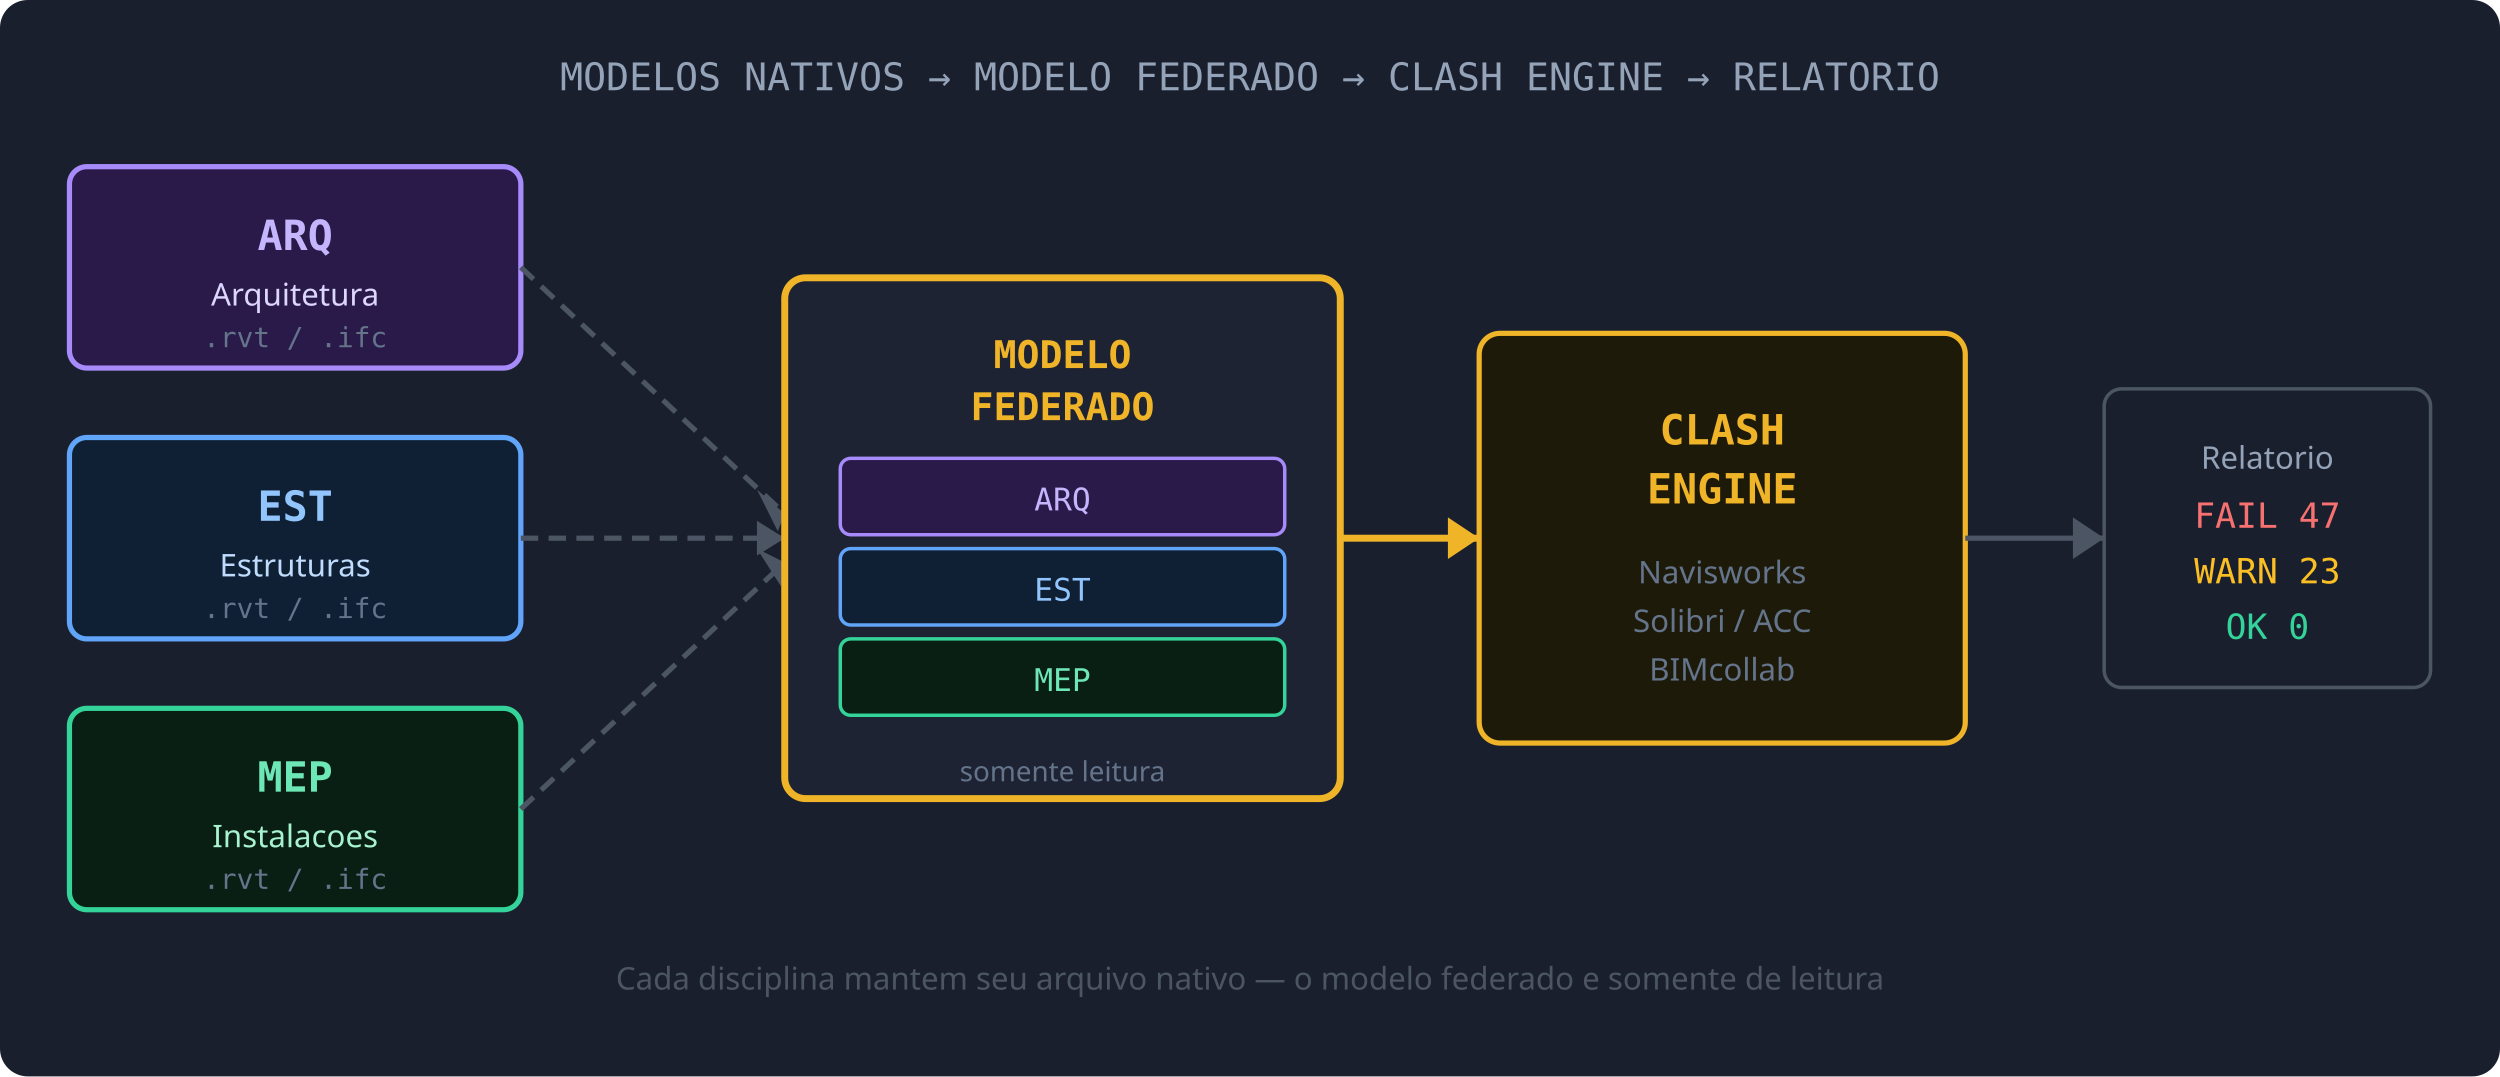
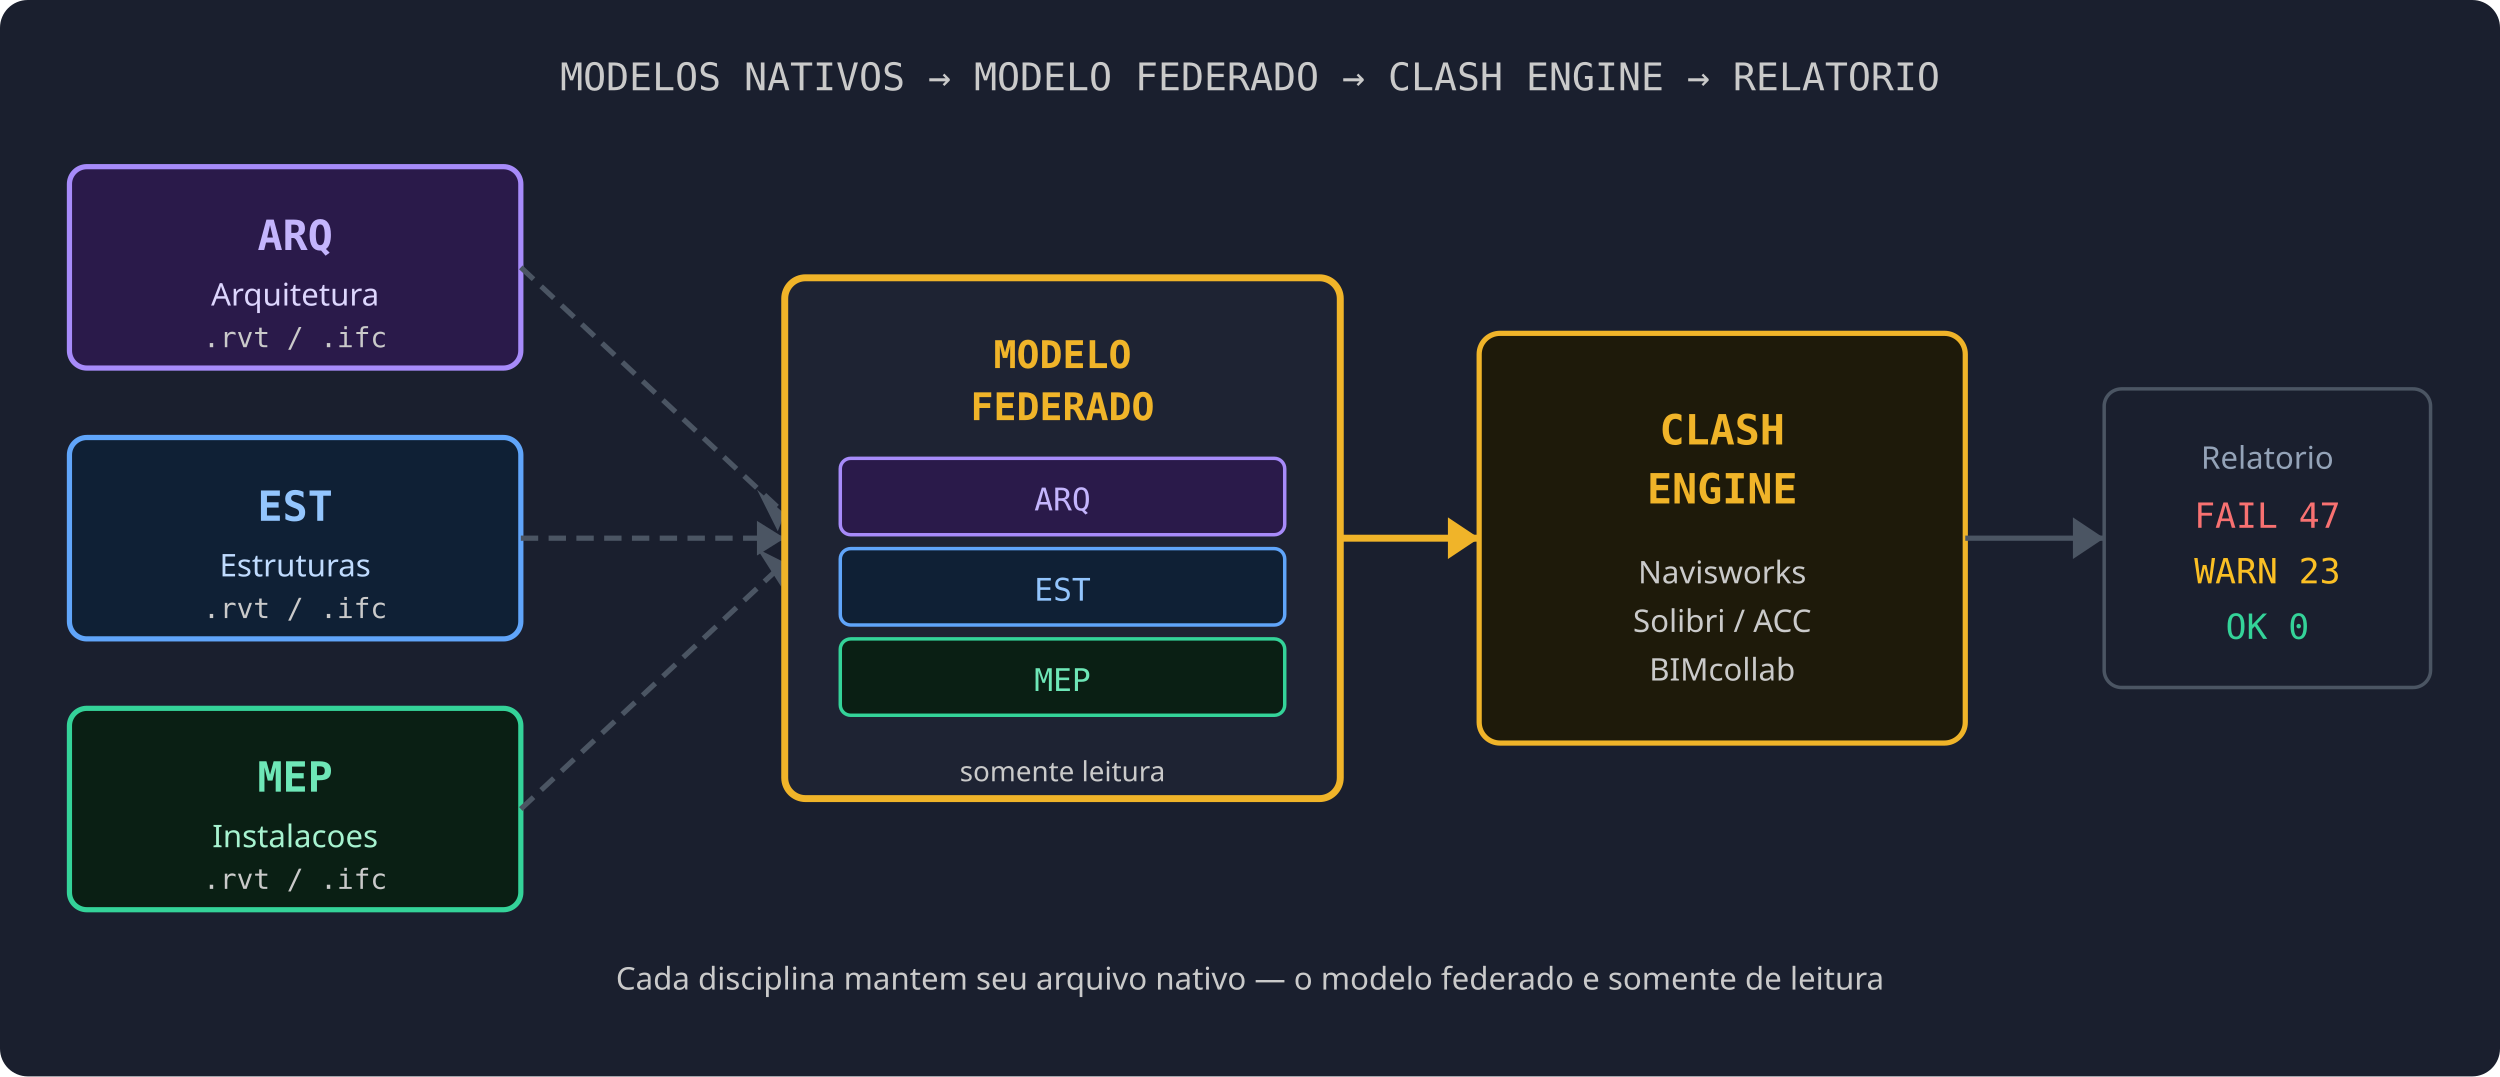
<svg xmlns="http://www.w3.org/2000/svg" viewBox="0 0 720 310" width="720" height="310">
  <rect width="720" height="310" rx="8" fill="#1a1f2e" />
-   <text x="360" y="26" text-anchor="middle" fill="#94a3b8" font-size="11" font-family="monospace">MODELOS NATIVOS  →  MODELO FEDERADO  →  CLASH ENGINE  →  RELATORIO</text>
+   <text x="360" y="26" text-anchor="middle" fill="#cacaca" font-size="11" font-family="monospace">MODELOS NATIVOS  →  MODELO FEDERADO  →  CLASH ENGINE  →  RELATORIO</text>
  <rect x="20" y="48" width="130" height="58" rx="5" fill="#2a1a4a" stroke="#a78bfa" stroke-width="1.5" />
  <text x="85" y="72" text-anchor="middle" fill="#c4b5fd" font-size="12" font-weight="bold" font-family="monospace">ARQ</text>
  <text x="85" y="88" text-anchor="middle" fill="#ddd6fe" font-size="9" font-family="sans-serif">Arquitetura</text>
-   <text x="85" y="100" text-anchor="middle" fill="#64748b" font-size="8" font-family="monospace">.rvt / .ifc</text>
+   <text x="85" y="100" text-anchor="middle" fill="#cacaca" font-size="8" font-family="monospace">.rvt / .ifc</text>
  <rect x="20" y="126" width="130" height="58" rx="5" fill="#0f2035" stroke="#60a5fa" stroke-width="1.5" />
  <text x="85" y="150" text-anchor="middle" fill="#93c5fd" font-size="12" font-weight="bold" font-family="monospace">EST</text>
  <text x="85" y="166" text-anchor="middle" fill="#bfdbfe" font-size="9" font-family="sans-serif">Estruturas</text>
-   <text x="85" y="178" text-anchor="middle" fill="#64748b" font-size="8" font-family="monospace">.rvt / .ifc</text>
+   <text x="85" y="178" text-anchor="middle" fill="#cacaca" font-size="8" font-family="monospace">.rvt / .ifc</text>
  <rect x="20" y="204" width="130" height="58" rx="5" fill="#0a1f14" stroke="#34d399" stroke-width="1.5" />
  <text x="85" y="228" text-anchor="middle" fill="#6ee7b7" font-size="12" font-weight="bold" font-family="monospace">MEP</text>
  <text x="85" y="244" text-anchor="middle" fill="#a7f3d0" font-size="9" font-family="sans-serif">Instalacoes</text>
-   <text x="85" y="256" text-anchor="middle" fill="#64748b" font-size="8" font-family="monospace">.rvt / .ifc</text>
+   <text x="85" y="256" text-anchor="middle" fill="#cacaca" font-size="8" font-family="monospace">.rvt / .ifc</text>
  <line x1="150" y1="77" x2="226" y2="148" stroke="#4b5563" stroke-width="1.5" stroke-dasharray="5,3" />
  <polygon points="226,148 218,141 224,153" fill="#4b5563" />
  <line x1="150" y1="155" x2="226" y2="155" stroke="#4b5563" stroke-width="1.5" stroke-dasharray="5,3" />
  <polygon points="226,155 218,150 218,160" fill="#4b5563" />
  <line x1="150" y1="233" x2="226" y2="162" stroke="#4b5563" stroke-width="1.5" stroke-dasharray="5,3" />
  <polygon points="226,162 218,158 225,169" fill="#4b5563" />
  <rect x="226" y="80" width="160" height="150" rx="6" fill="#1e2333" stroke="#f0b429" stroke-width="2" />
  <text x="306" y="106" text-anchor="middle" fill="#f0b429" font-size="11" font-weight="bold" font-family="monospace">MODELO</text>
  <text x="306" y="121" text-anchor="middle" fill="#f0b429" font-size="11" font-weight="bold" font-family="monospace">FEDERADO</text>
  <rect x="242" y="132" width="128" height="22" rx="3" fill="#2a1a4a" stroke="#a78bfa" stroke-width="1" />
  <text x="306" y="147" text-anchor="middle" fill="#c4b5fd" font-size="9" font-family="monospace">ARQ</text>
  <rect x="242" y="158" width="128" height="22" rx="3" fill="#0f2035" stroke="#60a5fa" stroke-width="1" />
  <text x="306" y="173" text-anchor="middle" fill="#93c5fd" font-size="9" font-family="monospace">EST</text>
  <rect x="242" y="184" width="128" height="22" rx="3" fill="#0a1f14" stroke="#34d399" stroke-width="1" />
  <text x="306" y="199" text-anchor="middle" fill="#6ee7b7" font-size="9" font-family="monospace">MEP</text>
-   <text x="306" y="225" text-anchor="middle" fill="#64748b" font-size="8" font-family="sans-serif">somente leitura</text>
+   <text x="306" y="225" text-anchor="middle" fill="#cacaca" font-size="8" font-family="sans-serif">somente leitura</text>
  <line x1="386" y1="155" x2="426" y2="155" stroke="#f0b429" stroke-width="2" />
  <polygon points="426,155 417,149 417,161" fill="#f0b429" />
  <rect x="426" y="96" width="140" height="118" rx="6" fill="#1e1a0a" stroke="#f0b429" stroke-width="1.5" />
  <text x="496" y="128" text-anchor="middle" fill="#f0b429" font-size="12" font-weight="bold" font-family="monospace">CLASH</text>
  <text x="496" y="145" text-anchor="middle" fill="#f0b429" font-size="12" font-weight="bold" font-family="monospace">ENGINE</text>
-   <text x="496" y="168" text-anchor="middle" fill="#64748b" font-size="9" font-family="sans-serif">Navisworks</text>
-   <text x="496" y="182" text-anchor="middle" fill="#64748b" font-size="9" font-family="sans-serif">Solibri / ACC</text>
-   <text x="496" y="196" text-anchor="middle" fill="#64748b" font-size="9" font-family="sans-serif">BIMcollab</text>
+   <text x="496" y="168" text-anchor="middle" fill="#cacaca" font-size="9" font-family="sans-serif">Navisworks</text>
+   <text x="496" y="182" text-anchor="middle" fill="#cacaca" font-size="9" font-family="sans-serif">Solibri / ACC</text>
+   <text x="496" y="196" text-anchor="middle" fill="#cacaca" font-size="9" font-family="sans-serif">BIMcollab</text>
  <line x1="566" y1="155" x2="606" y2="155" stroke="#4b5563" stroke-width="1.5" />
  <polygon points="606,155 597,149 597,161" fill="#4b5563" />
  <rect x="606" y="112" width="94" height="86" rx="5" fill="#1a1f2e" stroke="#4b5563" stroke-width="1" />
  <text x="653" y="135" text-anchor="middle" fill="#94a3b8" font-size="9" font-family="sans-serif">Relatorio</text>
  <text x="653" y="152" text-anchor="middle" fill="#f87171" font-size="10" font-family="monospace">FAIL 47</text>
  <text x="653" y="168" text-anchor="middle" fill="#fbbf24" font-size="10" font-family="monospace">WARN 23</text>
  <text x="653" y="184" text-anchor="middle" fill="#34d399" font-size="10" font-family="monospace">OK   0</text>
-   <text x="360" y="285" text-anchor="middle" fill="#4b5563" font-size="9" font-family="sans-serif">Cada disciplina mantem seu arquivo nativo — o modelo federado e somente de leitura</text>
+   <text x="360" y="285" text-anchor="middle" fill="#cacaca" font-size="9" font-family="sans-serif">Cada disciplina mantem seu arquivo nativo — o modelo federado e somente de leitura</text>
</svg>
